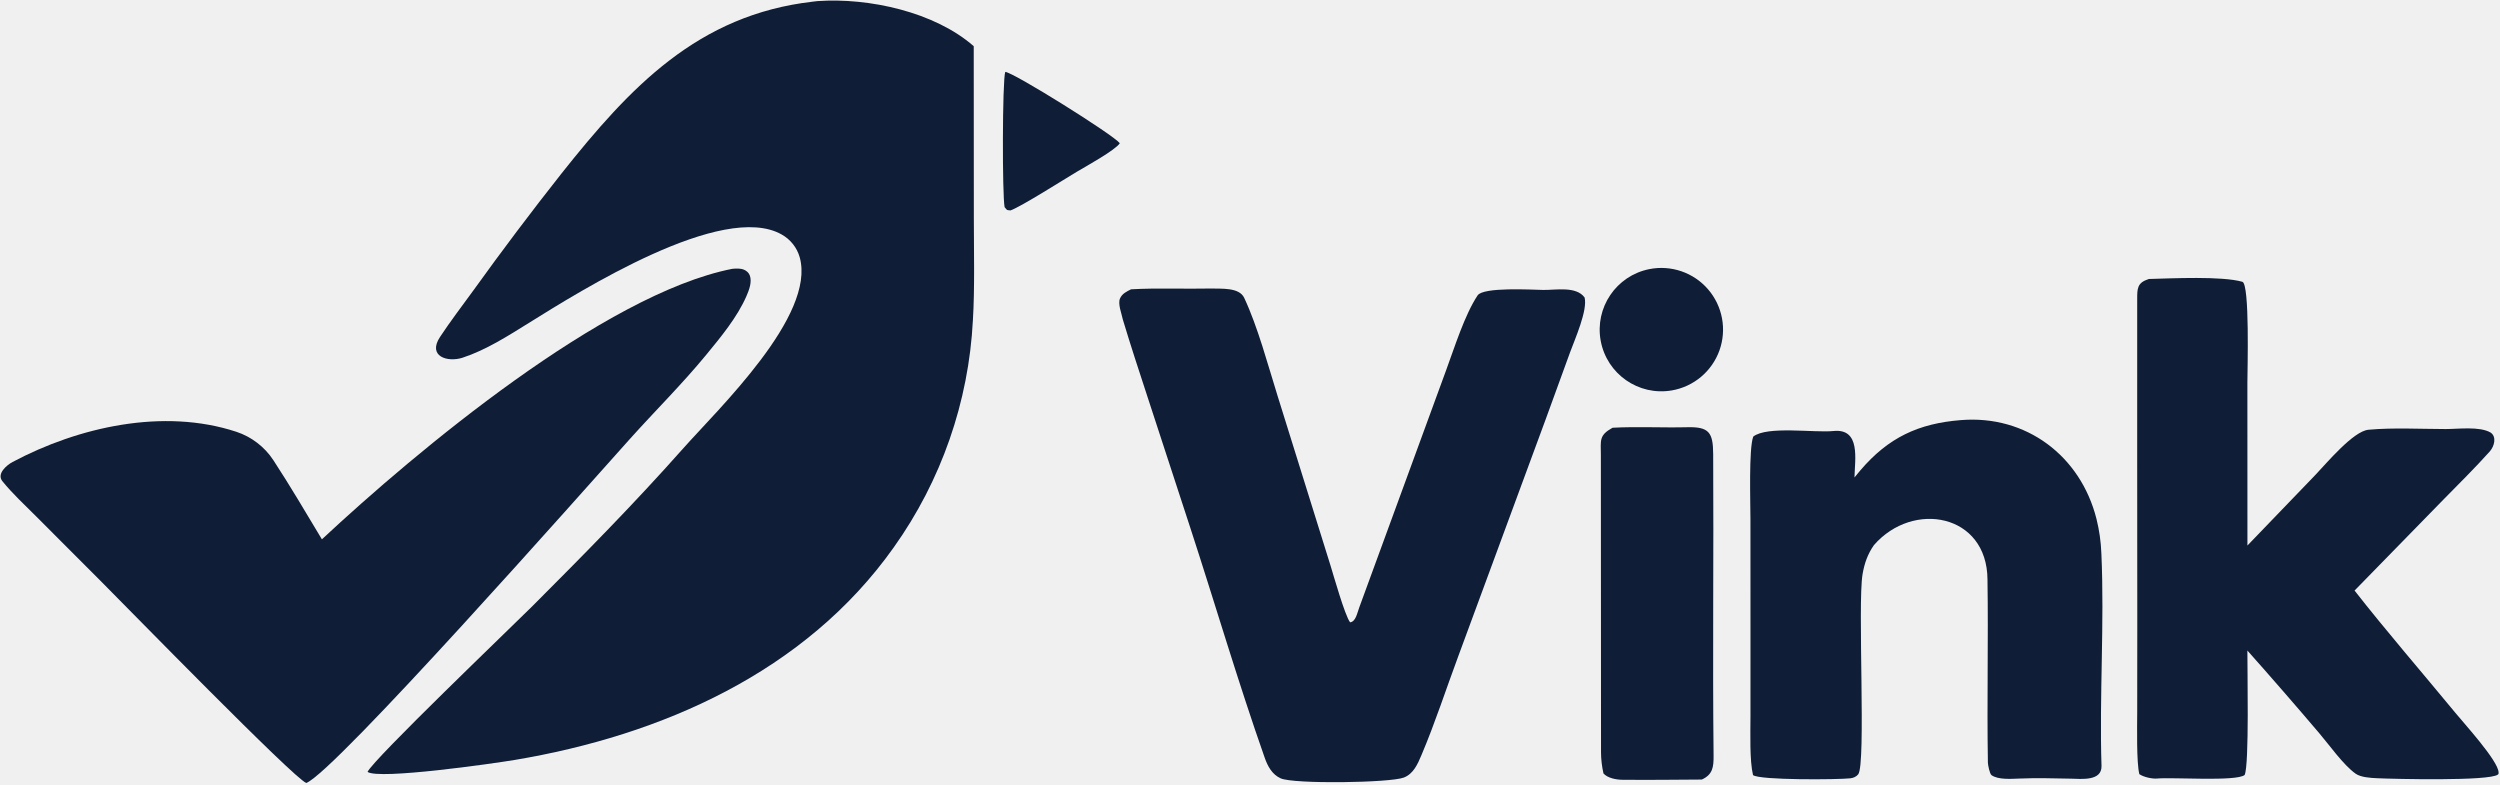
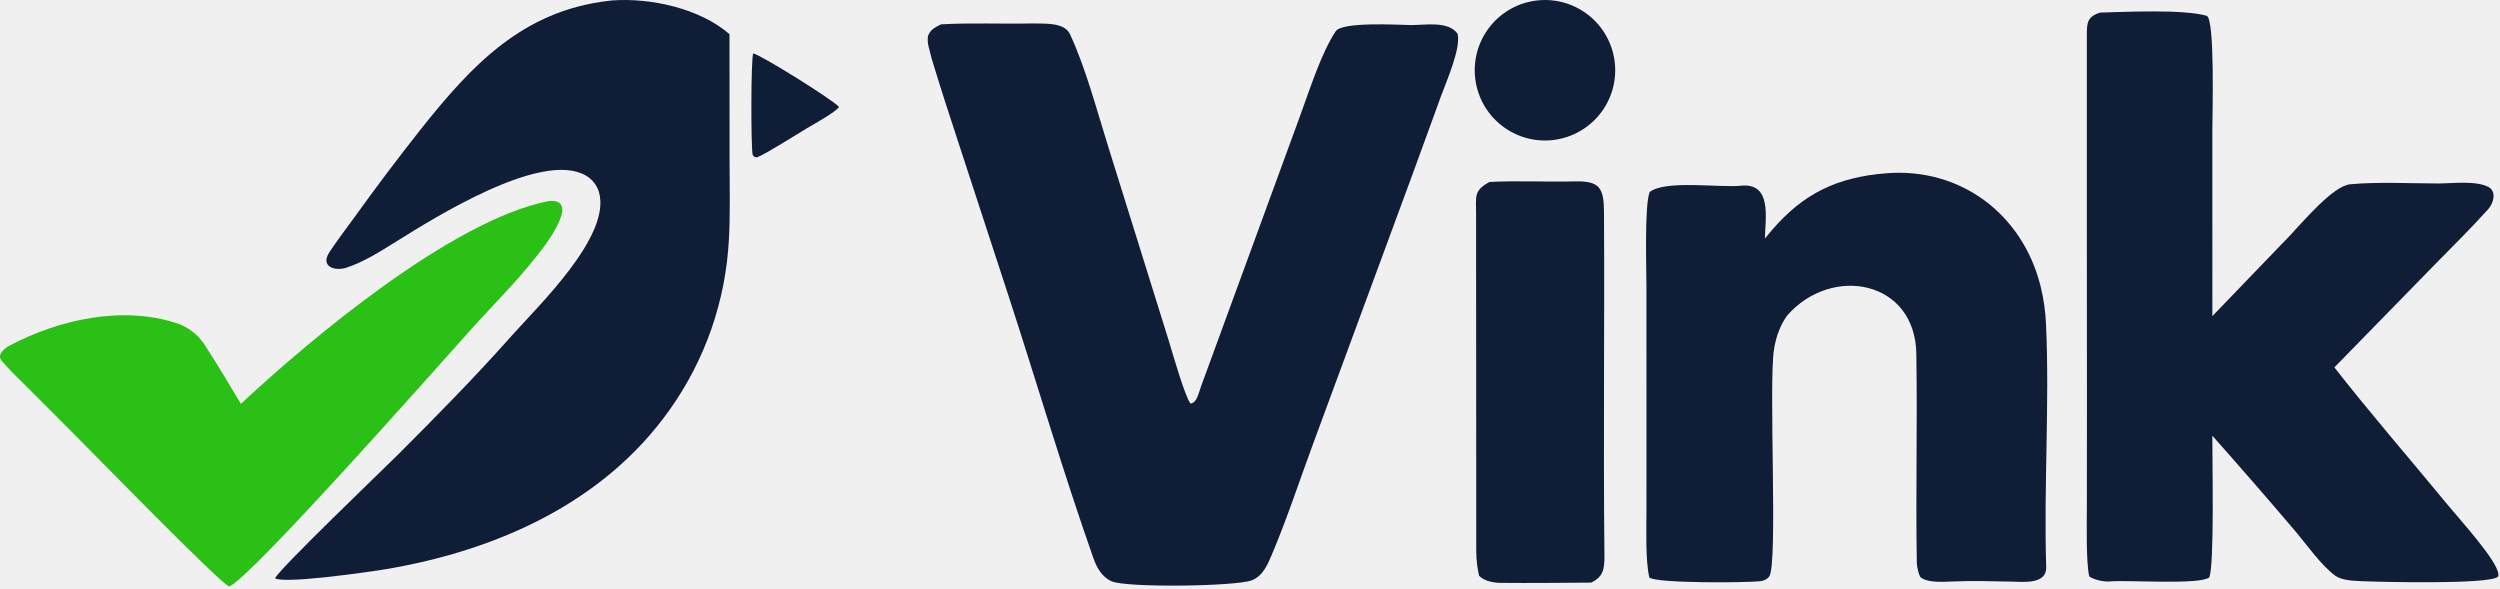
- <svg xmlns="http://www.w3.org/2000/svg" width="1157" height="363" viewBox="0 0 1157 363" fill="none">
-   <g clip-path="url(#clip0_181_3)">
-     <path d="M376.325 0.742C376.98 0.635 377.64 0.559 378.303 0.512C402.058 -1.157 432.541 5.5 450.642 21.379L450.691 100.512C450.688 115.463 451.157 133.387 450.261 148.13C448.326 185.967 435.621 222.462 413.639 253.319C372.706 311.093 306.072 340.334 238.183 351.708C228.405 353.346 175.311 360.945 170.098 357.233C173.064 351.107 235.838 291.021 246.176 280.741C270.047 256.84 293.499 233.111 315.932 207.802C332.386 189.239 377.606 146.165 370.121 119.107C368.848 114.601 365.831 110.788 361.74 108.512C334.41 93.119 268.644 134.6 244.696 149.493C235.106 155.457 224.963 161.962 214.13 165.53C207.118 167.84 197.717 164.901 203.66 155.922C208.492 148.6 213.921 141.509 219.089 134.399C232.276 116.052 245.876 98.006 259.878 80.273C291.546 40.43 322.883 6.854 376.325 0.742Z" fill="#0F1E36" />
-     <path d="M338.909 124.408C340.71 124.26 342.601 124.112 344.315 124.821C345.51 125.316 346.562 126.255 347.014 127.485C348.119 130.486 346.655 134.281 345.459 137.03C341.185 146.848 333.559 156.033 326.793 164.261C315.622 177.846 303.117 190.208 291.388 203.286C270.841 226.198 155.066 357.183 141.754 362.361C136.185 360.445 58.957 281.268 47.165 269.465L16.651 238.909C11.371 233.632 5.685 228.375 1.014 222.584C-1.537 219.186 3.067 215.277 5.808 213.818C36.345 197.571 75.643 188.748 109.349 199.818C116.332 202.111 122.474 206.798 126.495 212.945C134.331 224.927 141.596 237.325 148.979 249.595C192.705 208.813 279.563 136.143 338.909 124.408Z" fill="#0F1E36" />
-     <path d="M465.23 33.262C469.179 33.553 515.331 62.434 518.248 66.28C516.254 69.468 502.249 77.181 498.271 79.543C492.582 82.953 472.388 95.747 467.658 97.388C465.629 97.135 466.366 97.516 464.936 95.87C463.817 90.678 463.858 37.255 465.23 33.262Z" fill="#0F1E36" />
-     <path d="M523.448 133.892C535.559 133.199 548.319 133.792 560.489 133.527C565.033 133.708 573.478 132.862 575.811 137.836C582.143 151.337 586.796 168.961 591.221 183.076L615.79 261.831C617.262 266.606 622.452 284.974 624.827 288.009C627.403 287.71 628.02 283.994 629.058 281.156L669.257 171.364C673.116 160.933 677.799 145.798 683.837 136.707C686.469 132.744 709.047 134.091 714.139 134.181C720.05 134.284 729.379 132.321 733.347 137.663C734.849 143.484 728.896 156.902 726.619 163.078L715.348 194.035L674.917 303.623C669.263 318.823 664.177 334.527 657.858 349.444C656.093 353.609 654.17 358.116 649.701 359.848C643.333 362.318 598.743 362.95 592.687 360.214C588.724 358.422 586.698 354.636 585.327 350.741C572.992 315.71 562.488 279.876 550.965 244.558L531.101 183.775C527.216 171.877 523.242 159.871 519.649 147.883C519.12 145.21 517.247 140.647 518.333 138.147C519.324 135.869 521.397 134.935 523.448 133.892Z" fill="#0F1E36" />
-     <path d="M994.492 129.115C1005.24 128.836 1028.2 127.699 1037.76 130.409C1041.25 131.399 1040.1 171.572 1040.09 177.013L1040.11 252.461L1071.64 219.709C1076.75 214.368 1089.09 199.524 1096.14 198.883C1107.48 197.852 1120.22 198.544 1131.83 198.565C1137.7 198.576 1147.57 197.201 1152.68 200.203C1155.47 202.125 1154.5 206.428 1152.21 208.998C1145.39 216.609 1138.01 223.871 1130.82 231.201L1089.69 273.308C1104.01 291.651 1121.23 311.54 1136.18 329.701C1140.32 334.778 1156.16 352.058 1156.34 357.429C1156.36 357.929 1156.42 358.152 1156 358.481C1152.03 361.574 1108.11 360.535 1100.08 360.162C1097.18 360.028 1092.61 359.78 1090.18 358.059C1084.45 353.985 1078.03 344.786 1073.32 339.296C1062.39 326.43 1051.31 313.686 1040.09 301.067C1040.02 308.811 1041.02 354.012 1038.82 358.661C1034.98 361.791 1005.14 359.635 998.424 360.3C996.153 360.525 992.123 359.684 990.084 358.276C988.722 352.834 989.088 336.269 989.101 329.633L989.137 288.606C989.143 238.587 989.033 188.567 989.095 138.55C989.101 133.445 989.07 130.853 994.492 129.115Z" fill="#0F1E36" />
-     <path d="M907.418 194.431C937.677 191.93 962.857 210.941 970.239 240.093C971.551 245.354 972.314 250.737 972.516 256.157C973.975 288.233 971.557 322.184 972.577 354.443C972.803 361.628 963.211 360.463 958.351 360.366C950.554 360.211 942.446 359.976 934.606 360.316C930.851 360.452 924.715 360.947 921.675 358.736C920.814 358.092 920.032 354.095 919.996 352.98C919.519 324.737 920.246 296.443 919.806 268.194C919.635 237.71 885.261 231.546 867.262 252.275C864.349 256.423 862.835 260.774 861.992 265.751C859.642 279.604 863.665 353.753 859.978 358.359C859.074 359.483 857.719 360.051 856.32 360.206C850.599 360.841 814.393 361.133 811.298 358.717C809.674 351.918 810.113 339.239 810.119 331.727L810.125 296.896L810.107 240.275C810.107 232.728 809.283 207.721 811.401 202.054C817.776 196.998 839.811 200.376 848.469 199.476C861.26 198.146 858.415 212.684 858.25 220.966C859.141 219.864 860.045 218.774 860.961 217.695C873.892 202.528 887.831 195.992 907.418 194.431Z" fill="#0F1E36" />
-     <path d="M746.295 197.959C757.639 197.345 769.496 198.005 780.877 197.721C790.945 197.47 792.807 200.147 792.862 210.143C793.137 256.679 792.551 303.216 793.045 349.751C793.1 355.045 792.618 358.484 787.605 360.773C775.418 360.848 762.981 361.002 750.788 360.878C748.022 360.85 744.042 360.139 742.088 357.955C741.392 354.906 740.958 351.416 740.952 348.265C740.885 302.378 740.952 256.48 740.879 210.593C740.867 203.784 739.902 201.488 746.295 197.959Z" fill="#0F1E36" />
-     <path d="M763.32 124.547C773.412 122.544 783.804 126.125 790.514 133.923C797.23 141.721 799.227 152.527 795.747 162.209C792.267 171.891 783.841 178.951 773.699 180.687C758.301 183.323 743.648 173.097 740.809 157.738C737.969 142.379 748.001 127.59 763.32 124.547Z" fill="#0F1E36" />
+ <svg xmlns="http://www.w3.org/2000/svg" width="1016" height="239" viewBox="0 0 1016 239" fill="none">
+   <g clip-path="url(#clip0_182_4)">
+     <path d="M247.548 0.316C247.979 0.246 248.414 0.195 248.85 0.165C264.488 -0.934 284.553 3.449 296.469 13.901L296.502 65.992C296.499 75.834 296.808 87.634 296.218 97.338C294.945 122.245 286.581 146.27 272.111 166.582C245.165 204.613 201.302 223.862 156.612 231.349C150.175 232.428 115.225 237.43 111.793 234.986C113.746 230.954 155.068 191.4 161.874 184.633C177.587 168.9 193.026 153.28 207.793 136.619C218.624 124.399 248.391 96.045 243.464 78.233C242.626 75.267 240.64 72.757 237.947 71.259C219.956 61.126 176.664 88.432 160.899 98.236C154.586 102.161 147.91 106.444 140.779 108.793C136.163 110.313 129.974 108.378 133.886 102.468C137.067 97.648 140.641 92.98 144.043 88.299C152.724 76.222 161.676 64.343 170.894 52.67C191.74 26.442 212.368 4.34 247.548 0.316Z" fill="#0F1E36" />
+     <path d="M222.919 81.722C224.105 81.624 225.349 81.527 226.477 81.994C227.264 82.319 227.957 82.937 228.254 83.747C228.981 85.722 228.018 88.221 227.23 90.03C224.417 96.493 219.397 102.54 214.943 107.956C207.59 116.899 199.358 125.036 191.637 133.645C178.111 148.728 101.899 234.952 93.136 238.361C89.47 237.1 38.633 184.979 30.87 177.209L10.784 157.095C7.308 153.621 3.565 150.16 0.49 146.349C-1.189 144.112 1.841 141.539 3.646 140.578C23.748 129.883 49.617 124.075 71.805 131.362C76.401 132.872 80.444 135.957 83.091 140.004C88.25 147.891 93.032 156.052 97.892 164.129C126.676 137.283 183.853 89.446 222.919 81.722Z" fill="#2BC016" />
+     <path d="M306.074 21.723C308.673 21.914 339.054 40.926 340.975 43.458C339.662 45.556 330.443 50.634 327.824 52.189C324.079 54.433 310.786 62.856 307.672 63.936C306.337 63.769 306.822 64.02 305.88 62.936C305.144 59.519 305.171 24.352 306.074 21.723Z" fill="#0F1E36" />
+     <path d="M382.448 9.892C394.559 9.199 407.319 9.792 419.489 9.527C424.033 9.708 432.478 8.862 434.811 13.836C441.143 27.337 445.796 44.961 450.221 59.076L474.79 137.831C476.262 142.606 481.451 160.974 483.827 164.009C486.403 163.71 487.02 159.994 488.058 157.156L528.257 47.364C532.116 36.933 536.799 21.798 542.837 12.707C545.469 8.744 568.047 10.091 573.139 10.181C579.049 10.284 588.379 8.321 592.347 13.663C593.849 19.484 587.896 32.902 585.619 39.078L574.348 70.035L533.917 179.623C528.263 194.823 523.177 210.527 516.858 225.444C515.093 229.609 513.17 234.116 508.701 235.848C502.333 238.318 457.743 238.95 451.687 236.214C447.724 234.422 445.698 230.636 444.327 226.741C431.992 191.71 421.488 155.876 409.965 120.558L390.101 59.775C386.216 47.877 382.242 35.871 378.649 23.883C378.12 21.21 376.247 16.647 377.333 14.147C378.324 11.869 380.397 10.935 382.448 9.892Z" fill="#0F1E36" />
+     <path d="M853.492 5.115C864.244 4.836 887.201 3.699 896.756 6.409C900.249 7.399 899.101 47.572 899.095 53.013L899.107 128.461L930.642 95.709C935.753 90.368 948.086 75.524 955.138 74.883C966.482 73.852 979.218 74.544 990.825 74.565C996.699 74.576 1006.57 73.201 1011.68 76.203C1014.47 78.125 1013.5 82.428 1011.21 84.998C1004.39 92.609 997.01 99.871 989.818 107.201L948.69 149.308C963.008 167.651 980.232 187.54 995.185 205.701C999.324 210.778 1015.16 228.058 1015.34 233.429C1015.36 233.929 1015.42 234.152 1015 234.481C1011.03 237.574 967.111 236.535 959.076 236.162C956.176 236.028 951.609 235.78 949.185 234.059C943.446 229.985 937.029 220.786 932.321 215.296C921.386 202.43 910.311 189.686 899.095 177.067C899.021 184.811 900.023 230.012 897.825 234.661C893.984 237.791 864.14 235.635 857.424 236.3C855.153 236.525 851.123 235.684 849.084 234.276C847.722 228.834 848.088 212.269 848.101 205.633L848.137 164.606C848.143 114.587 848.033 64.567 848.095 14.55C848.101 9.445 848.07 6.853 853.492 5.115Z" fill="#0F1E36" />
+     <path d="M766.418 70.431C796.677 67.93 821.857 86.941 829.239 116.093C830.551 121.354 831.314 126.737 831.516 132.157C832.975 164.233 830.557 198.184 831.577 230.443C831.803 237.628 822.211 236.463 817.351 236.366C809.554 236.211 801.446 235.976 793.606 236.316C789.851 236.452 783.715 236.947 780.675 234.736C779.814 234.092 779.032 230.095 778.996 228.98C778.519 200.737 779.246 172.443 778.806 144.194C778.635 113.71 744.261 107.546 726.262 128.275C723.349 132.423 721.835 136.774 720.992 141.751C718.642 155.604 722.665 229.753 718.978 234.359C718.074 235.483 716.719 236.051 715.32 236.206C709.599 236.841 673.393 237.133 670.298 234.717C668.674 227.918 669.113 215.239 669.119 207.727L669.125 172.896L669.107 116.275C669.107 108.728 668.283 83.721 670.401 78.054C676.776 72.998 698.811 76.376 707.469 75.476C720.26 74.146 717.415 88.684 717.25 96.966C718.141 95.864 719.045 94.774 719.961 93.695C732.892 78.528 746.831 71.992 766.418 70.431Z" fill="#0F1E36" />
+     <path d="M605.295 73.959C616.639 73.345 628.496 74.005 639.877 73.721C649.945 73.47 651.807 76.147 651.862 86.143C652.137 132.679 651.551 179.216 652.045 225.751C652.1 231.045 651.618 234.484 646.605 236.773C634.418 236.848 621.981 237.002 609.788 236.878C607.022 236.85 603.042 236.139 601.088 233.955C600.392 230.906 599.958 227.416 599.952 224.265C599.885 178.378 599.952 132.48 599.879 86.593C599.867 79.784 598.902 77.488 605.295 73.959Z" fill="#0F1E36" />
+     <path d="M622.32 0.547C632.412 -1.456 642.804 2.125 649.514 9.923C656.23 17.721 658.227 28.527 654.747 38.209C651.267 47.891 642.841 54.951 632.699 56.687C617.301 59.323 602.648 49.097 599.809 33.738C596.969 18.379 607.001 3.59 622.32 0.547Z" fill="#0F1E36" />
  </g>
  <defs>
-     <clipPath id="clip0_181_3">
-       <rect width="1157" height="363" fill="white" />
+     <clipPath id="clip0_182_4">
+       <rect width="1016" height="239" fill="white" />
    </clipPath>
  </defs>
</svg>
